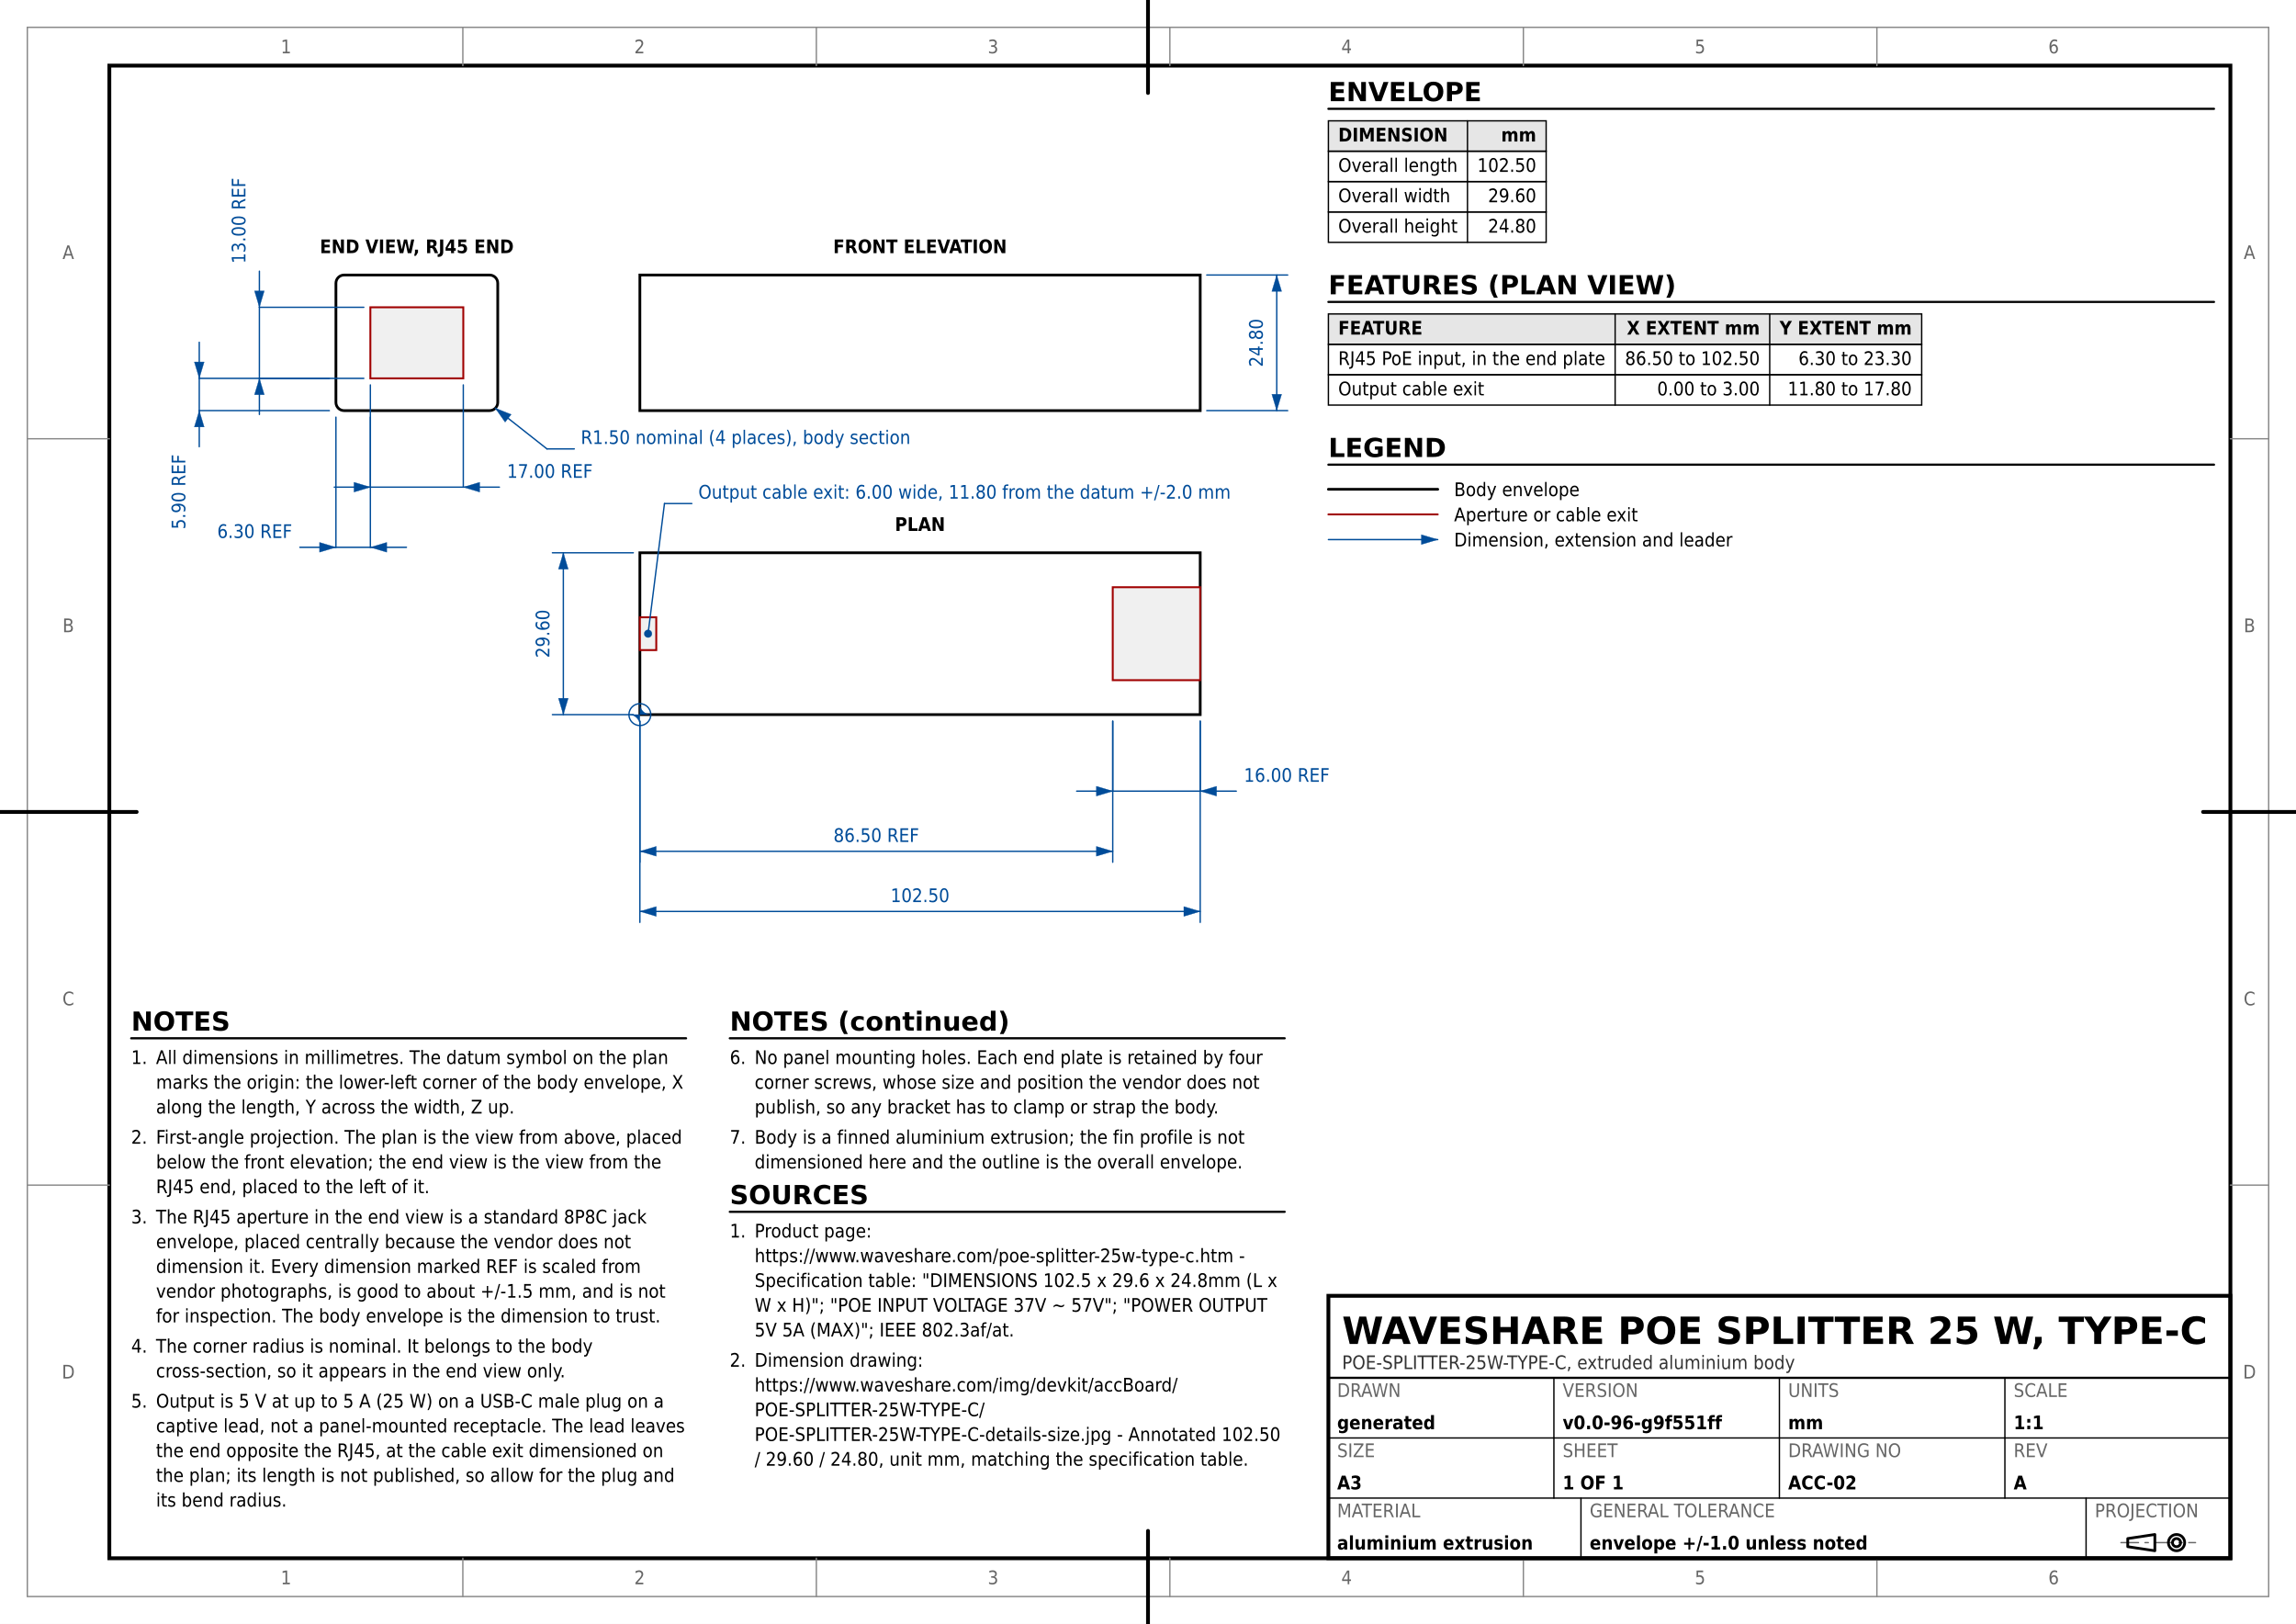
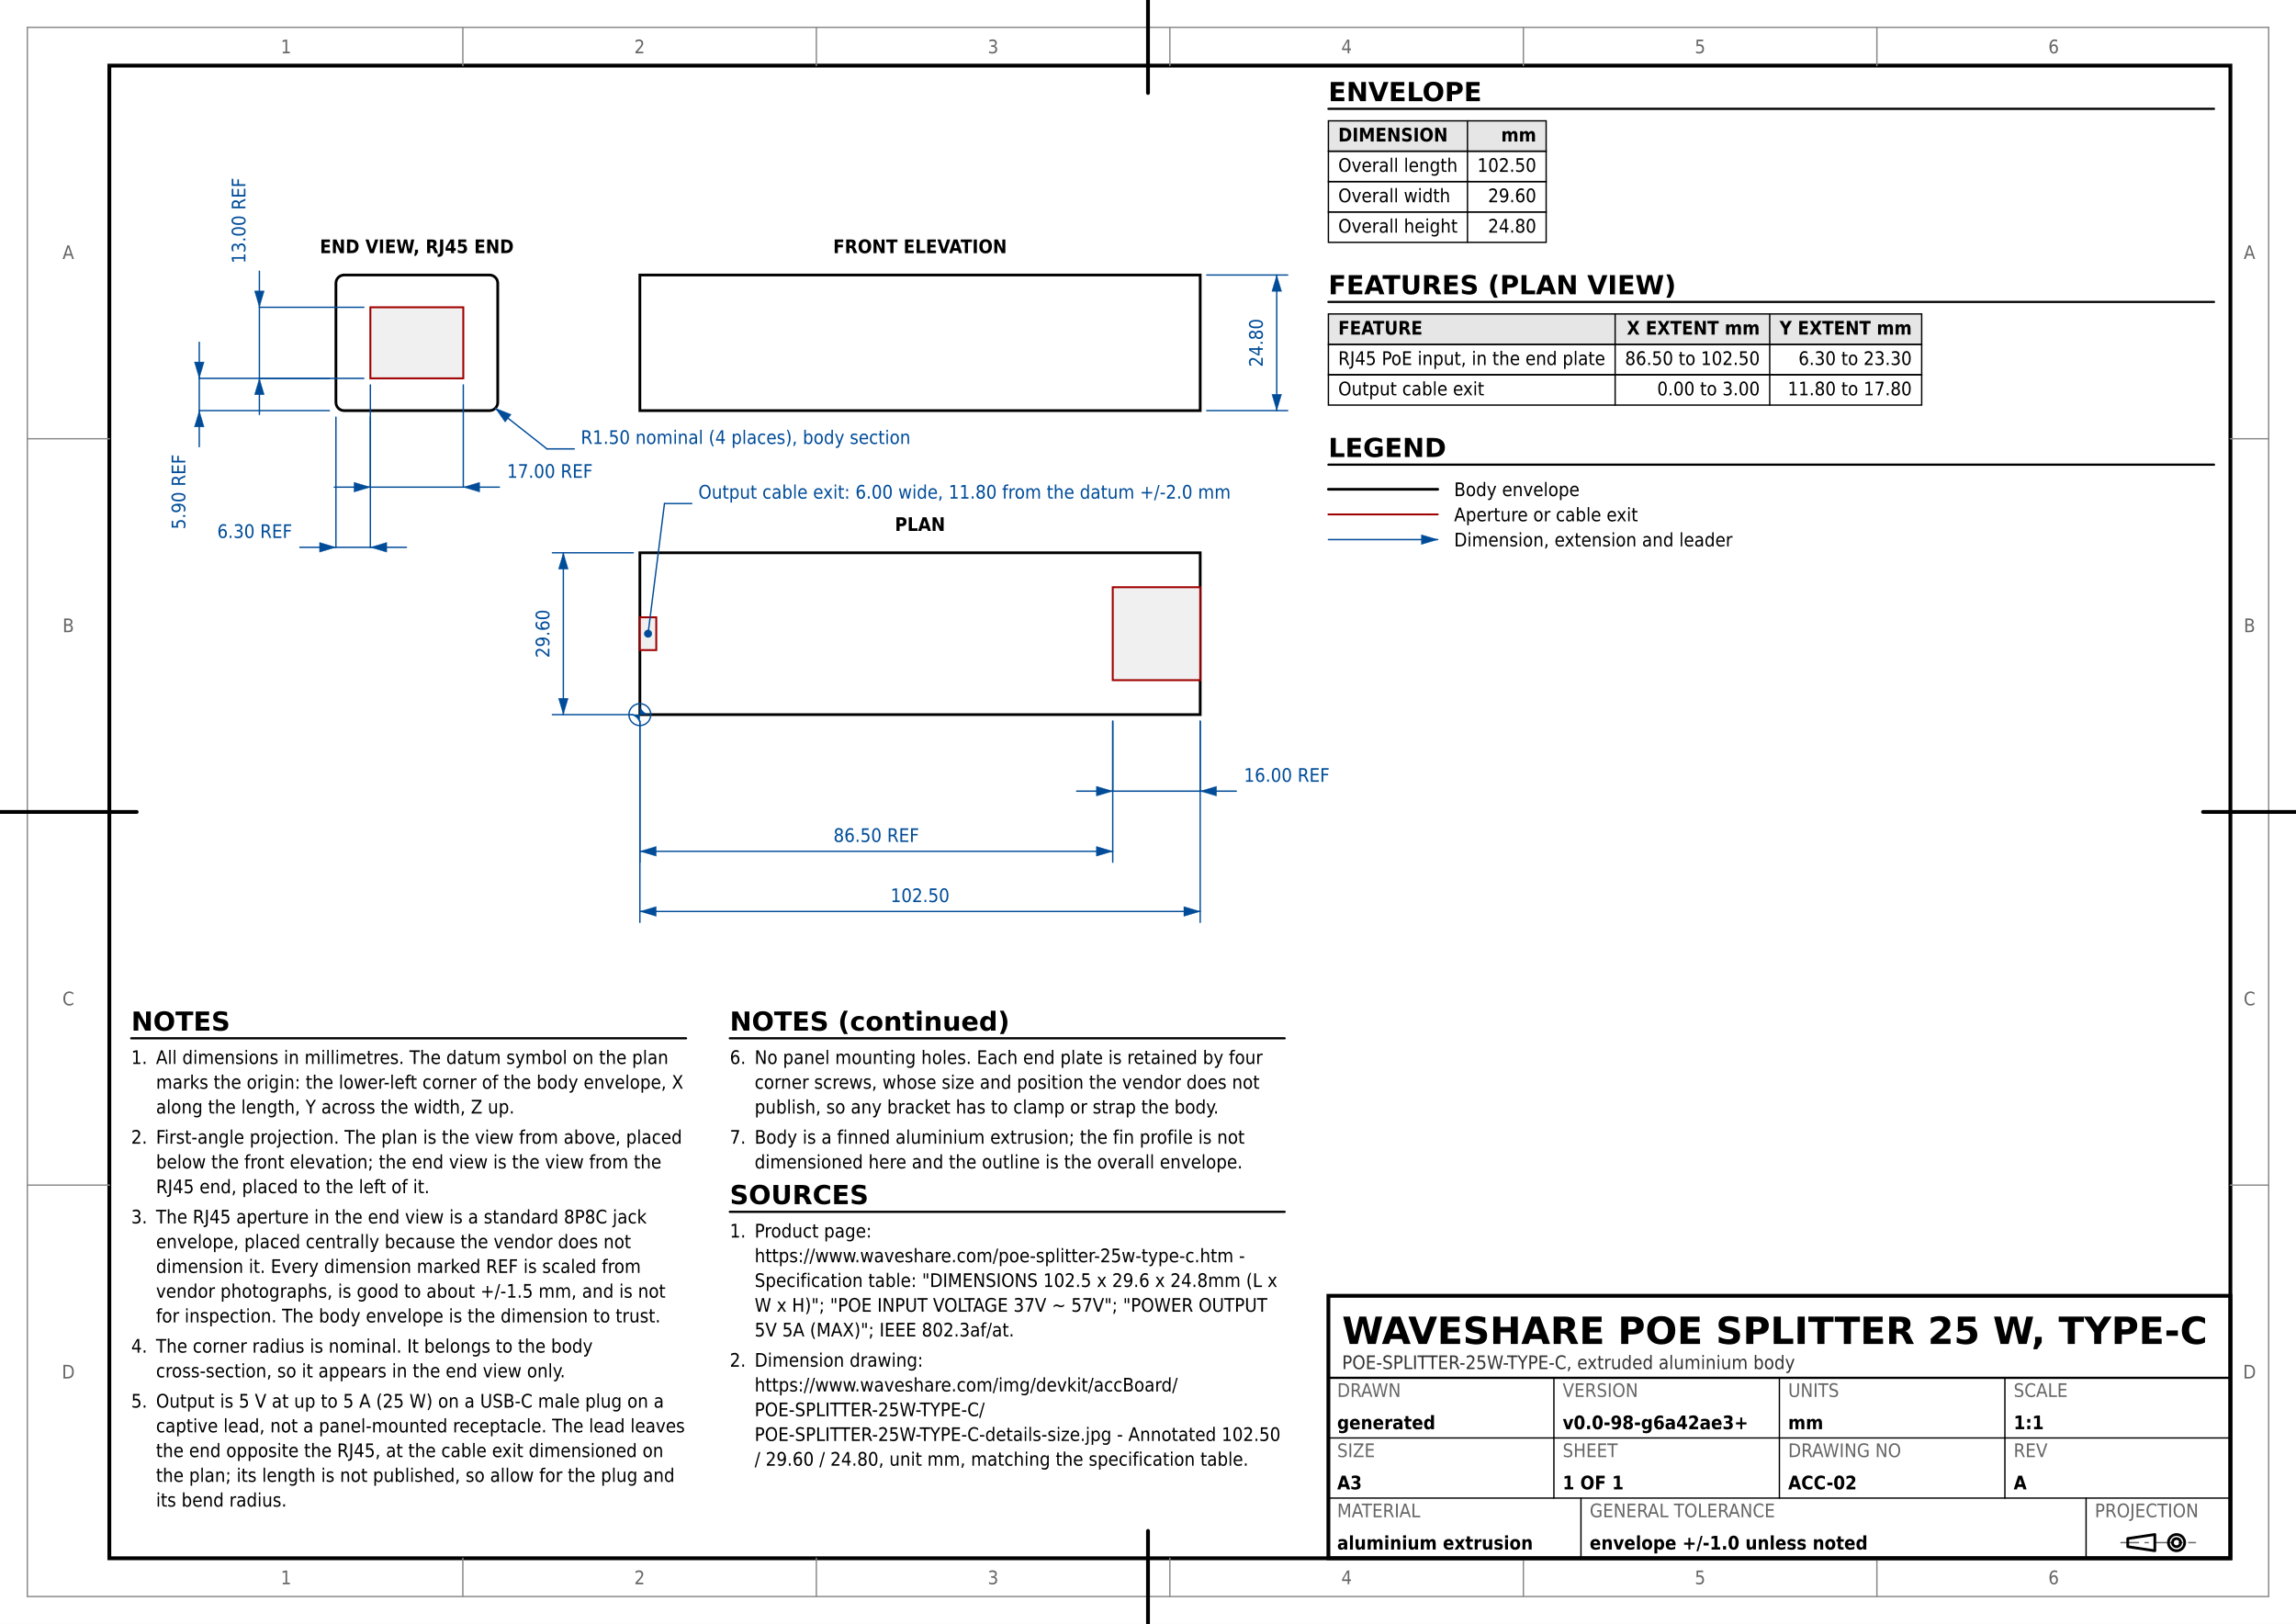
<svg xmlns="http://www.w3.org/2000/svg" version="1.1" width="420mm" height="297mm" viewBox="0 0 420 297">
  <rect width="100%" height="100%" fill="#ffffff" />
  <rect x="5" y="5" width="410" height="287" fill="none" stroke="#888888" stroke-width="0.25" />
  <rect x="20" y="12" width="388" height="273" fill="none" stroke="#000000" stroke-width="0.7" />
  <text x="52.333" y="289.75" font-family="DejaVu Sans Condensed, DejaVu Sans, Liberation Sans, sans-serif" font-size="3.429" fill="#666666" text-anchor="middle">1</text>
  <text x="52.333" y="9.75" font-family="DejaVu Sans Condensed, DejaVu Sans, Liberation Sans, sans-serif" font-size="3.429" fill="#666666" text-anchor="middle">1</text>
  <line x1="84.667" y1="292" x2="84.667" y2="285" stroke="#888888" stroke-width="0.25" stroke-linecap="round" />
  <line x1="84.667" y1="12" x2="84.667" y2="5" stroke="#888888" stroke-width="0.25" stroke-linecap="round" />
  <text x="117" y="289.75" font-family="DejaVu Sans Condensed, DejaVu Sans, Liberation Sans, sans-serif" font-size="3.429" fill="#666666" text-anchor="middle">2</text>
  <text x="117" y="9.75" font-family="DejaVu Sans Condensed, DejaVu Sans, Liberation Sans, sans-serif" font-size="3.429" fill="#666666" text-anchor="middle">2</text>
  <line x1="149.333" y1="292" x2="149.333" y2="285" stroke="#888888" stroke-width="0.25" stroke-linecap="round" />
  <line x1="149.333" y1="12" x2="149.333" y2="5" stroke="#888888" stroke-width="0.25" stroke-linecap="round" />
  <text x="181.667" y="289.75" font-family="DejaVu Sans Condensed, DejaVu Sans, Liberation Sans, sans-serif" font-size="3.429" fill="#666666" text-anchor="middle">3</text>
  <text x="181.667" y="9.75" font-family="DejaVu Sans Condensed, DejaVu Sans, Liberation Sans, sans-serif" font-size="3.429" fill="#666666" text-anchor="middle">3</text>
  <line x1="214" y1="292" x2="214" y2="285" stroke="#888888" stroke-width="0.25" stroke-linecap="round" />
  <line x1="214" y1="12" x2="214" y2="5" stroke="#888888" stroke-width="0.25" stroke-linecap="round" />
  <text x="246.333" y="289.75" font-family="DejaVu Sans Condensed, DejaVu Sans, Liberation Sans, sans-serif" font-size="3.429" fill="#666666" text-anchor="middle">4</text>
  <text x="246.333" y="9.75" font-family="DejaVu Sans Condensed, DejaVu Sans, Liberation Sans, sans-serif" font-size="3.429" fill="#666666" text-anchor="middle">4</text>
  <line x1="278.667" y1="292" x2="278.667" y2="285" stroke="#888888" stroke-width="0.25" stroke-linecap="round" />
  <line x1="278.667" y1="12" x2="278.667" y2="5" stroke="#888888" stroke-width="0.25" stroke-linecap="round" />
  <text x="311" y="289.75" font-family="DejaVu Sans Condensed, DejaVu Sans, Liberation Sans, sans-serif" font-size="3.429" fill="#666666" text-anchor="middle">5</text>
  <text x="311" y="9.75" font-family="DejaVu Sans Condensed, DejaVu Sans, Liberation Sans, sans-serif" font-size="3.429" fill="#666666" text-anchor="middle">5</text>
  <line x1="343.333" y1="292" x2="343.333" y2="285" stroke="#888888" stroke-width="0.25" stroke-linecap="round" />
  <line x1="343.333" y1="12" x2="343.333" y2="5" stroke="#888888" stroke-width="0.25" stroke-linecap="round" />
  <text x="375.667" y="289.75" font-family="DejaVu Sans Condensed, DejaVu Sans, Liberation Sans, sans-serif" font-size="3.429" fill="#666666" text-anchor="middle">6</text>
  <text x="375.667" y="9.75" font-family="DejaVu Sans Condensed, DejaVu Sans, Liberation Sans, sans-serif" font-size="3.429" fill="#666666" text-anchor="middle">6</text>
  <text x="12.5" y="252.125" font-family="DejaVu Sans Condensed, DejaVu Sans, Liberation Sans, sans-serif" font-size="3.429" fill="#666666" text-anchor="middle">D</text>
  <text x="411.5" y="252.125" font-family="DejaVu Sans Condensed, DejaVu Sans, Liberation Sans, sans-serif" font-size="3.429" fill="#666666" text-anchor="middle">D</text>
  <line x1="5" y1="216.75" x2="20" y2="216.75" stroke="#888888" stroke-width="0.25" stroke-linecap="round" />
  <line x1="408" y1="216.75" x2="415" y2="216.75" stroke="#888888" stroke-width="0.25" stroke-linecap="round" />
  <text x="12.5" y="183.875" font-family="DejaVu Sans Condensed, DejaVu Sans, Liberation Sans, sans-serif" font-size="3.429" fill="#666666" text-anchor="middle">C</text>
  <text x="411.5" y="183.875" font-family="DejaVu Sans Condensed, DejaVu Sans, Liberation Sans, sans-serif" font-size="3.429" fill="#666666" text-anchor="middle">C</text>
  <line x1="5" y1="148.5" x2="20" y2="148.5" stroke="#888888" stroke-width="0.25" stroke-linecap="round" />
  <line x1="408" y1="148.5" x2="415" y2="148.5" stroke="#888888" stroke-width="0.25" stroke-linecap="round" />
  <text x="12.5" y="115.625" font-family="DejaVu Sans Condensed, DejaVu Sans, Liberation Sans, sans-serif" font-size="3.429" fill="#666666" text-anchor="middle">B</text>
  <text x="411.5" y="115.625" font-family="DejaVu Sans Condensed, DejaVu Sans, Liberation Sans, sans-serif" font-size="3.429" fill="#666666" text-anchor="middle">B</text>
  <line x1="5" y1="80.25" x2="20" y2="80.25" stroke="#888888" stroke-width="0.25" stroke-linecap="round" />
  <line x1="408" y1="80.25" x2="415" y2="80.25" stroke="#888888" stroke-width="0.25" stroke-linecap="round" />
  <text x="12.5" y="47.375" font-family="DejaVu Sans Condensed, DejaVu Sans, Liberation Sans, sans-serif" font-size="3.429" fill="#666666" text-anchor="middle">A</text>
  <text x="411.5" y="47.375" font-family="DejaVu Sans Condensed, DejaVu Sans, Liberation Sans, sans-serif" font-size="3.429" fill="#666666" text-anchor="middle">A</text>
  <line x1="210" y1="297" x2="210" y2="280" stroke="#000000" stroke-width="0.7" stroke-linecap="round" />
  <line x1="210" y1="17" x2="210" y2="0" stroke="#000000" stroke-width="0.7" stroke-linecap="round" />
  <line x1="0" y1="148.5" x2="25" y2="148.5" stroke="#000000" stroke-width="0.7" stroke-linecap="round" />
  <line x1="403" y1="148.5" x2="420" y2="148.5" stroke="#000000" stroke-width="0.7" stroke-linecap="round" />
  <rect x="117.05" y="50.3" width="102.5" height="24.8" fill="none" stroke="#000000" stroke-width="0.5" />
  <rect x="117.05" y="101.1" width="102.5" height="29.6" fill="none" stroke="#000000" stroke-width="0.5" />
  <rect x="61.45" y="50.3" width="29.6" height="24.8" fill="none" stroke="#000000" stroke-width="0.5" rx="1.5" ry="1.5" />
  <text x="168.3" y="46.3" font-family="DejaVu Sans Condensed, DejaVu Sans, Liberation Sans, sans-serif" font-size="3.429" fill="#000000" text-anchor="middle" font-weight="bold">FRONT ELEVATION</text>
  <text x="168.3" y="97.1" font-family="DejaVu Sans Condensed, DejaVu Sans, Liberation Sans, sans-serif" font-size="3.429" fill="#000000" text-anchor="middle" font-weight="bold">PLAN</text>
  <text x="76.25" y="46.3" font-family="DejaVu Sans Condensed, DejaVu Sans, Liberation Sans, sans-serif" font-size="3.429" fill="#000000" text-anchor="middle" font-weight="bold">END VIEW, RJ45 END</text>
  <rect x="203.55" y="107.4" width="16" height="17" fill="#f0f0f0" stroke="#a00000" stroke-width="0.35" />
  <rect x="67.75" y="56.2" width="17" height="13" fill="#f0f0f0" stroke="#a00000" stroke-width="0.35" />
  <line x1="67.75" y1="70.4" x2="67.75" y2="89.1" stroke="#004c99" stroke-width="0.25" stroke-linecap="round" />
  <line x1="84.75" y1="70.4" x2="84.75" y2="89.1" stroke="#004c99" stroke-width="0.25" stroke-linecap="round" />
  <line x1="67.75" y1="89.1" x2="84.75" y2="89.1" stroke="#004c99" stroke-width="0.25" stroke-linecap="round" />
  <polygon points="67.75,89.1 64.75,88.2 64.75,90" fill="#004c99" stroke="#004c99" stroke-width="0.05" stroke-linejoin="round" />
  <polygon points="84.75,89.1 87.75,90 87.75,88.2" fill="#004c99" stroke="#004c99" stroke-width="0.05" stroke-linejoin="round" />
  <line x1="61.15" y1="89.1" x2="67.75" y2="89.1" stroke="#004c99" stroke-width="0.25" stroke-linecap="round" />
  <line x1="84.75" y1="89.1" x2="91.35" y2="89.1" stroke="#004c99" stroke-width="0.25" stroke-linecap="round" />
  <text x="92.75" y="87.391" font-family="DejaVu Sans Condensed, DejaVu Sans, Liberation Sans, sans-serif" font-size="3.429" fill="#004c99" text-anchor="start">17.00 REF</text>
  <line x1="61.45" y1="76.3" x2="61.45" y2="100.1" stroke="#004c99" stroke-width="0.25" stroke-linecap="round" />
  <line x1="67.75" y1="76.3" x2="67.75" y2="100.1" stroke="#004c99" stroke-width="0.25" stroke-linecap="round" />
  <line x1="61.45" y1="100.1" x2="67.75" y2="100.1" stroke="#004c99" stroke-width="0.25" stroke-linecap="round" />
  <polygon points="61.45,100.1 58.45,99.2 58.45,101" fill="#004c99" stroke="#004c99" stroke-width="0.05" stroke-linejoin="round" />
  <polygon points="67.75,100.1 70.75,101 70.75,99.2" fill="#004c99" stroke="#004c99" stroke-width="0.05" stroke-linejoin="round" />
  <line x1="54.85" y1="100.1" x2="61.45" y2="100.1" stroke="#004c99" stroke-width="0.25" stroke-linecap="round" />
  <line x1="67.75" y1="100.1" x2="74.35" y2="100.1" stroke="#004c99" stroke-width="0.25" stroke-linecap="round" />
  <text x="53.45" y="98.391" font-family="DejaVu Sans Condensed, DejaVu Sans, Liberation Sans, sans-serif" font-size="3.429" fill="#004c99" text-anchor="end">6.30 REF</text>
  <line x1="66.55" y1="69.2" x2="47.45" y2="69.2" stroke="#004c99" stroke-width="0.25" stroke-linecap="round" />
  <line x1="66.55" y1="56.2" x2="47.45" y2="56.2" stroke="#004c99" stroke-width="0.25" stroke-linecap="round" />
  <line x1="47.45" y1="69.2" x2="47.45" y2="56.2" stroke="#004c99" stroke-width="0.25" stroke-linecap="round" />
  <polygon points="47.45,69.2 46.55,72.2 48.35,72.2" fill="#004c99" stroke="#004c99" stroke-width="0.05" stroke-linejoin="round" />
  <polygon points="47.45,56.2 48.35,53.2 46.55,53.2" fill="#004c99" stroke="#004c99" stroke-width="0.05" stroke-linejoin="round" />
  <line x1="47.45" y1="75.8" x2="47.45" y2="69.2" stroke="#004c99" stroke-width="0.25" stroke-linecap="round" />
  <line x1="47.45" y1="56.2" x2="47.45" y2="49.6" stroke="#004c99" stroke-width="0.25" stroke-linecap="round" />
  <text x="44.895" y="48.2" font-family="DejaVu Sans Condensed, DejaVu Sans, Liberation Sans, sans-serif" font-size="3.429" fill="#004c99" text-anchor="start" transform="rotate(-90 44.8953 48.2)">13.00 REF</text>
  <line x1="60.25" y1="75.1" x2="36.45" y2="75.1" stroke="#004c99" stroke-width="0.25" stroke-linecap="round" />
  <line x1="60.25" y1="69.2" x2="36.45" y2="69.2" stroke="#004c99" stroke-width="0.25" stroke-linecap="round" />
  <line x1="36.45" y1="75.1" x2="36.45" y2="69.2" stroke="#004c99" stroke-width="0.25" stroke-linecap="round" />
  <polygon points="36.45,75.1 35.55,78.1 37.35,78.1" fill="#004c99" stroke="#004c99" stroke-width="0.05" stroke-linejoin="round" />
  <polygon points="36.45,69.2 37.35,66.2 35.55,66.2" fill="#004c99" stroke="#004c99" stroke-width="0.05" stroke-linejoin="round" />
  <line x1="36.45" y1="81.7" x2="36.45" y2="75.1" stroke="#004c99" stroke-width="0.25" stroke-linecap="round" />
  <line x1="36.45" y1="69.2" x2="36.45" y2="62.6" stroke="#004c99" stroke-width="0.25" stroke-linecap="round" />
  <text x="33.895" y="83.1" font-family="DejaVu Sans Condensed, DejaVu Sans, Liberation Sans, sans-serif" font-size="3.429" fill="#004c99" text-anchor="end" transform="rotate(-90 33.8953 83.1)">5.90 REF</text>
  <line x1="203.55" y1="131.9" x2="203.55" y2="144.7" stroke="#004c99" stroke-width="0.25" stroke-linecap="round" />
  <line x1="219.55" y1="131.9" x2="219.55" y2="144.7" stroke="#004c99" stroke-width="0.25" stroke-linecap="round" />
  <line x1="203.55" y1="144.7" x2="219.55" y2="144.7" stroke="#004c99" stroke-width="0.25" stroke-linecap="round" />
  <polygon points="203.55,144.7 200.55,143.8 200.55,145.6" fill="#004c99" stroke="#004c99" stroke-width="0.05" stroke-linejoin="round" />
  <polygon points="219.55,144.7 222.55,145.6 222.55,143.8" fill="#004c99" stroke="#004c99" stroke-width="0.05" stroke-linejoin="round" />
  <line x1="196.95" y1="144.7" x2="203.55" y2="144.7" stroke="#004c99" stroke-width="0.25" stroke-linecap="round" />
  <line x1="219.55" y1="144.7" x2="226.15" y2="144.7" stroke="#004c99" stroke-width="0.25" stroke-linecap="round" />
  <text x="227.55" y="142.991" font-family="DejaVu Sans Condensed, DejaVu Sans, Liberation Sans, sans-serif" font-size="3.429" fill="#004c99" text-anchor="start">16.00 REF</text>
  <line x1="117.05" y1="131.9" x2="117.05" y2="157.7" stroke="#004c99" stroke-width="0.25" stroke-linecap="round" />
  <line x1="203.55" y1="131.9" x2="203.55" y2="157.7" stroke="#004c99" stroke-width="0.25" stroke-linecap="round" />
  <line x1="117.05" y1="155.7" x2="203.55" y2="155.7" stroke="#004c99" stroke-width="0.25" stroke-linecap="round" />
  <polygon points="117.05,155.7 120.05,156.6 120.05,154.8" fill="#004c99" stroke="#004c99" stroke-width="0.05" stroke-linejoin="round" />
  <polygon points="203.55,155.7 200.55,154.8 200.55,156.6" fill="#004c99" stroke="#004c99" stroke-width="0.05" stroke-linejoin="round" />
  <text x="160.3" y="153.991" font-family="DejaVu Sans Condensed, DejaVu Sans, Liberation Sans, sans-serif" font-size="3.429" fill="#004c99" text-anchor="middle">86.50 REF</text>
  <rect x="117.05" y="112.9" width="3" height="6" fill="#f0f0f0" stroke="#a00000" stroke-width="0.35" />
  <circle cx="118.55" cy="115.9" r="0.7" fill="#004c99" stroke="#004c99" stroke-width="0.05" />
  <line x1="118.55" y1="115.9" x2="121.55" y2="92.1" stroke="#004c99" stroke-width="0.25" stroke-linecap="round" />
  <line x1="121.55" y1="92.1" x2="126.55" y2="92.1" stroke="#004c99" stroke-width="0.25" stroke-linecap="round" />
  <text x="127.75" y="91.2" font-family="DejaVu Sans Condensed, DejaVu Sans, Liberation Sans, sans-serif" font-size="3.429" fill="#004c99" text-anchor="start">Output cable exit: 6.00 wide, 11.80 from the datum +/-2.0 mm</text>
  <line x1="117.05" y1="131.9" x2="117.05" y2="168.7" stroke="#004c99" stroke-width="0.25" stroke-linecap="round" />
  <line x1="219.55" y1="131.9" x2="219.55" y2="168.7" stroke="#004c99" stroke-width="0.25" stroke-linecap="round" />
  <line x1="117.05" y1="166.7" x2="219.55" y2="166.7" stroke="#004c99" stroke-width="0.25" stroke-linecap="round" />
  <polygon points="117.05,166.7 120.05,167.6 120.05,165.8" fill="#004c99" stroke="#004c99" stroke-width="0.05" stroke-linejoin="round" />
  <polygon points="219.55,166.7 216.55,165.8 216.55,167.6" fill="#004c99" stroke="#004c99" stroke-width="0.05" stroke-linejoin="round" />
  <text x="168.3" y="164.991" font-family="DejaVu Sans Condensed, DejaVu Sans, Liberation Sans, sans-serif" font-size="3.429" fill="#004c99" text-anchor="middle">102.50</text>
  <line x1="115.85" y1="130.7" x2="101.05" y2="130.7" stroke="#004c99" stroke-width="0.25" stroke-linecap="round" />
  <line x1="115.85" y1="101.1" x2="101.05" y2="101.1" stroke="#004c99" stroke-width="0.25" stroke-linecap="round" />
  <line x1="103.05" y1="130.7" x2="103.05" y2="101.1" stroke="#004c99" stroke-width="0.25" stroke-linecap="round" />
  <polygon points="103.05,130.7 103.95,127.7 102.15,127.7" fill="#004c99" stroke="#004c99" stroke-width="0.05" stroke-linejoin="round" />
  <polygon points="103.05,101.1 102.15,104.1 103.95,104.1" fill="#004c99" stroke="#004c99" stroke-width="0.05" stroke-linejoin="round" />
  <text x="100.495" y="115.9" font-family="DejaVu Sans Condensed, DejaVu Sans, Liberation Sans, sans-serif" font-size="3.429" fill="#004c99" text-anchor="middle" transform="rotate(-90 100.4953 115.9)">29.60</text>
  <line x1="220.75" y1="75.1" x2="235.55" y2="75.1" stroke="#004c99" stroke-width="0.25" stroke-linecap="round" />
  <line x1="220.75" y1="50.3" x2="235.55" y2="50.3" stroke="#004c99" stroke-width="0.25" stroke-linecap="round" />
  <line x1="233.55" y1="75.1" x2="233.55" y2="50.3" stroke="#004c99" stroke-width="0.25" stroke-linecap="round" />
  <polygon points="233.55,75.1 234.45,72.1 232.65,72.1" fill="#004c99" stroke="#004c99" stroke-width="0.05" stroke-linejoin="round" />
  <polygon points="233.55,50.3 232.65,53.3 234.45,53.3" fill="#004c99" stroke="#004c99" stroke-width="0.05" stroke-linejoin="round" />
  <text x="230.995" y="62.7" font-family="DejaVu Sans Condensed, DejaVu Sans, Liberation Sans, sans-serif" font-size="3.429" fill="#004c99" text-anchor="middle" transform="rotate(-90 230.9953 62.7)">24.80</text>
  <polygon points="90.6,74.65 92.399,77.214 93.513,75.8" fill="#004c99" stroke="#004c99" stroke-width="0.05" stroke-linejoin="round" />
  <line x1="90.6" y1="74.65" x2="100.05" y2="82.1" stroke="#004c99" stroke-width="0.25" stroke-linecap="round" />
  <line x1="100.05" y1="82.1" x2="105.05" y2="82.1" stroke="#004c99" stroke-width="0.25" stroke-linecap="round" />
  <text x="106.25" y="81.2" font-family="DejaVu Sans Condensed, DejaVu Sans, Liberation Sans, sans-serif" font-size="3.429" fill="#004c99" text-anchor="start">R1.50 nominal (4 places), body section</text>
  <circle cx="117.05" cy="130.7" r="2" fill="none" stroke="#004c99" stroke-width="0.25" />
  <path d="M 117.05 130.7 L 119.05 130.7 A 2.0 2.0 0 0 1 117.05 128.7 Z" fill="#004c99" stroke="#004c99" stroke-width="0.05" stroke-linejoin="round" stroke-linecap="round" />
  <path d="M 117.05 130.7 L 115.05 130.7 A 2.0 2.0 0 0 1 117.05 132.7 Z" fill="#004c99" stroke="#004c99" stroke-width="0.05" stroke-linejoin="round" stroke-linecap="round" />
  <text x="243" y="18.5" font-family="DejaVu Sans, Liberation Sans, sans-serif" font-size="4.801" fill="#000000" text-anchor="start" font-weight="bold">ENVELOPE</text>
  <line x1="243" y1="19.9" x2="405" y2="19.9" stroke="#000000" stroke-width="0.4" stroke-linecap="round" />
  <rect x="243" y="22.1" width="39.833" height="5.556" fill="#e6e6e6" stroke="#000000" stroke-width="0.25" />
  <text x="244.8" y="25.878" font-family="DejaVu Sans Condensed, DejaVu Sans, Liberation Sans, sans-serif" font-size="3.429" fill="#000000" text-anchor="start" font-weight="bold">DIMENSION</text>
  <text x="281.033" y="25.878" font-family="DejaVu Sans Condensed, DejaVu Sans, Liberation Sans, sans-serif" font-size="3.429" fill="#000000" text-anchor="end" font-weight="bold">mm</text>
  <rect x="243" y="27.656" width="39.833" height="5.556" fill="none" stroke="#000000" stroke-width="0.25" />
  <text x="244.8" y="31.433" font-family="DejaVu Sans Condensed, DejaVu Sans, Liberation Sans, sans-serif" font-size="3.429" fill="#000000" text-anchor="start">Overall length</text>
  <text x="281.033" y="31.433" font-family="DejaVu Sans Condensed, DejaVu Sans, Liberation Sans, sans-serif" font-size="3.429" fill="#000000" text-anchor="end">102.50</text>
  <rect x="243" y="33.211" width="39.833" height="5.556" fill="none" stroke="#000000" stroke-width="0.25" />
  <text x="244.8" y="36.989" font-family="DejaVu Sans Condensed, DejaVu Sans, Liberation Sans, sans-serif" font-size="3.429" fill="#000000" text-anchor="start">Overall width</text>
  <text x="281.033" y="36.989" font-family="DejaVu Sans Condensed, DejaVu Sans, Liberation Sans, sans-serif" font-size="3.429" fill="#000000" text-anchor="end">29.60</text>
  <rect x="243" y="38.767" width="39.833" height="5.556" fill="none" stroke="#000000" stroke-width="0.25" />
  <text x="244.8" y="42.544" font-family="DejaVu Sans Condensed, DejaVu Sans, Liberation Sans, sans-serif" font-size="3.429" fill="#000000" text-anchor="start">Overall height</text>
  <text x="281.033" y="42.544" font-family="DejaVu Sans Condensed, DejaVu Sans, Liberation Sans, sans-serif" font-size="3.429" fill="#000000" text-anchor="end">24.80</text>
  <line x1="268.441" y1="22.1" x2="268.441" y2="44.322" stroke="#000000" stroke-width="0.25" stroke-linecap="round" />
  <text x="243" y="53.822" font-family="DejaVu Sans, Liberation Sans, sans-serif" font-size="4.801" fill="#000000" text-anchor="start" font-weight="bold">FEATURES (PLAN VIEW)</text>
  <line x1="243" y1="55.222" x2="405" y2="55.222" stroke="#000000" stroke-width="0.4" stroke-linecap="round" />
  <rect x="243" y="57.422" width="108.528" height="5.556" fill="#e6e6e6" stroke="#000000" stroke-width="0.25" />
  <text x="244.8" y="61.2" font-family="DejaVu Sans Condensed, DejaVu Sans, Liberation Sans, sans-serif" font-size="3.429" fill="#000000" text-anchor="start" font-weight="bold">FEATURE</text>
  <text x="321.929" y="61.2" font-family="DejaVu Sans Condensed, DejaVu Sans, Liberation Sans, sans-serif" font-size="3.429" fill="#000000" text-anchor="end" font-weight="bold">X EXTENT mm</text>
  <text x="349.728" y="61.2" font-family="DejaVu Sans Condensed, DejaVu Sans, Liberation Sans, sans-serif" font-size="3.429" fill="#000000" text-anchor="end" font-weight="bold">Y EXTENT mm</text>
  <rect x="243" y="62.978" width="108.528" height="5.556" fill="none" stroke="#000000" stroke-width="0.25" />
  <text x="244.8" y="66.756" font-family="DejaVu Sans Condensed, DejaVu Sans, Liberation Sans, sans-serif" font-size="3.429" fill="#000000" text-anchor="start">RJ45 PoE input, in the end plate</text>
  <text x="321.929" y="66.756" font-family="DejaVu Sans Condensed, DejaVu Sans, Liberation Sans, sans-serif" font-size="3.429" fill="#000000" text-anchor="end">86.50 to 102.50</text>
  <text x="349.728" y="66.756" font-family="DejaVu Sans Condensed, DejaVu Sans, Liberation Sans, sans-serif" font-size="3.429" fill="#000000" text-anchor="end">6.30 to 23.30</text>
  <rect x="243" y="68.533" width="108.528" height="5.556" fill="none" stroke="#000000" stroke-width="0.25" />
  <text x="244.8" y="72.311" font-family="DejaVu Sans Condensed, DejaVu Sans, Liberation Sans, sans-serif" font-size="3.429" fill="#000000" text-anchor="start">Output cable exit</text>
  <text x="321.929" y="72.311" font-family="DejaVu Sans Condensed, DejaVu Sans, Liberation Sans, sans-serif" font-size="3.429" fill="#000000" text-anchor="end">0.00 to 3.00</text>
  <text x="349.728" y="72.311" font-family="DejaVu Sans Condensed, DejaVu Sans, Liberation Sans, sans-serif" font-size="3.429" fill="#000000" text-anchor="end">11.80 to 17.80</text>
  <line x1="295.452" y1="57.422" x2="295.452" y2="74.089" stroke="#000000" stroke-width="0.25" stroke-linecap="round" />
  <line x1="323.729" y1="57.422" x2="323.729" y2="74.089" stroke="#000000" stroke-width="0.25" stroke-linecap="round" />
  <text x="243" y="83.589" font-family="DejaVu Sans, Liberation Sans, sans-serif" font-size="4.801" fill="#000000" text-anchor="start" font-weight="bold">LEGEND</text>
  <line x1="243" y1="84.989" x2="405" y2="84.989" stroke="#000000" stroke-width="0.4" stroke-linecap="round" />
  <line x1="243" y1="89.489" x2="263" y2="89.489" stroke="#000000" stroke-width="0.5" stroke-linecap="round" />
  <text x="266" y="90.739" font-family="DejaVu Sans Condensed, DejaVu Sans, Liberation Sans, sans-serif" font-size="3.429" fill="#000000" text-anchor="start">Body envelope</text>
  <line x1="243" y1="94.089" x2="263" y2="94.089" stroke="#a00000" stroke-width="0.35" stroke-linecap="round" />
  <text x="266" y="95.339" font-family="DejaVu Sans Condensed, DejaVu Sans, Liberation Sans, sans-serif" font-size="3.429" fill="#000000" text-anchor="start">Aperture or cable exit</text>
  <line x1="243" y1="98.689" x2="263" y2="98.689" stroke="#004c99" stroke-width="0.25" stroke-linecap="round" />
  <polygon points="263,98.689 260,97.789 260,99.589" fill="#004c99" stroke="#004c99" stroke-width="0.05" stroke-linejoin="round" />
  <text x="266" y="99.939" font-family="DejaVu Sans Condensed, DejaVu Sans, Liberation Sans, sans-serif" font-size="3.429" fill="#000000" text-anchor="start">Dimension, extension and leader</text>
  <text x="24" y="188.5" font-family="DejaVu Sans, Liberation Sans, sans-serif" font-size="4.801" fill="#000000" text-anchor="start" font-weight="bold">NOTES</text>
  <line x1="24" y1="189.9" x2="125.5" y2="189.9" stroke="#000000" stroke-width="0.4" stroke-linecap="round" />
  <text x="24" y="194.6" font-family="DejaVu Sans Condensed, DejaVu Sans, Liberation Sans, sans-serif" font-size="3.429" fill="#000000" text-anchor="start">1.</text>
  <text x="28.542" y="194.6" font-family="DejaVu Sans Condensed, DejaVu Sans, Liberation Sans, sans-serif" font-size="3.429" fill="#000000" text-anchor="start">All dimensions in millimetres. The datum symbol on the plan</text>
  <text x="28.542" y="199.127" font-family="DejaVu Sans Condensed, DejaVu Sans, Liberation Sans, sans-serif" font-size="3.429" fill="#000000" text-anchor="start">marks the origin: the lower-left corner of the body envelope, X</text>
  <text x="28.542" y="203.654" font-family="DejaVu Sans Condensed, DejaVu Sans, Liberation Sans, sans-serif" font-size="3.429" fill="#000000" text-anchor="start">along the length, Y across the width, Z up.</text>
  <text x="24" y="209.18" font-family="DejaVu Sans Condensed, DejaVu Sans, Liberation Sans, sans-serif" font-size="3.429" fill="#000000" text-anchor="start">2.</text>
  <text x="28.542" y="209.18" font-family="DejaVu Sans Condensed, DejaVu Sans, Liberation Sans, sans-serif" font-size="3.429" fill="#000000" text-anchor="start">First-angle projection. The plan is the view from above, placed</text>
  <text x="28.542" y="213.707" font-family="DejaVu Sans Condensed, DejaVu Sans, Liberation Sans, sans-serif" font-size="3.429" fill="#000000" text-anchor="start">below the front elevation; the end view is the view from the</text>
  <text x="28.542" y="218.234" font-family="DejaVu Sans Condensed, DejaVu Sans, Liberation Sans, sans-serif" font-size="3.429" fill="#000000" text-anchor="start">RJ45 end, placed to the left of it.</text>
  <text x="24" y="223.761" font-family="DejaVu Sans Condensed, DejaVu Sans, Liberation Sans, sans-serif" font-size="3.429" fill="#000000" text-anchor="start">3.</text>
  <text x="28.542" y="223.761" font-family="DejaVu Sans Condensed, DejaVu Sans, Liberation Sans, sans-serif" font-size="3.429" fill="#000000" text-anchor="start">The RJ45 aperture in the end view is a standard 8P8C jack</text>
  <text x="28.542" y="228.287" font-family="DejaVu Sans Condensed, DejaVu Sans, Liberation Sans, sans-serif" font-size="3.429" fill="#000000" text-anchor="start">envelope, placed centrally because the vendor does not</text>
  <text x="28.542" y="232.814" font-family="DejaVu Sans Condensed, DejaVu Sans, Liberation Sans, sans-serif" font-size="3.429" fill="#000000" text-anchor="start">dimension it. Every dimension marked REF is scaled from</text>
  <text x="28.542" y="237.341" font-family="DejaVu Sans Condensed, DejaVu Sans, Liberation Sans, sans-serif" font-size="3.429" fill="#000000" text-anchor="start">vendor photographs, is good to about +/-1.5 mm, and is not</text>
  <text x="28.542" y="241.868" font-family="DejaVu Sans Condensed, DejaVu Sans, Liberation Sans, sans-serif" font-size="3.429" fill="#000000" text-anchor="start">for inspection. The body envelope is the dimension to trust.</text>
  <text x="24" y="247.394" font-family="DejaVu Sans Condensed, DejaVu Sans, Liberation Sans, sans-serif" font-size="3.429" fill="#000000" text-anchor="start">4.</text>
  <text x="28.542" y="247.394" font-family="DejaVu Sans Condensed, DejaVu Sans, Liberation Sans, sans-serif" font-size="3.429" fill="#000000" text-anchor="start">The corner radius is nominal. It belongs to the body</text>
  <text x="28.542" y="251.921" font-family="DejaVu Sans Condensed, DejaVu Sans, Liberation Sans, sans-serif" font-size="3.429" fill="#000000" text-anchor="start">cross-section, so it appears in the end view only.</text>
  <text x="24" y="257.448" font-family="DejaVu Sans Condensed, DejaVu Sans, Liberation Sans, sans-serif" font-size="3.429" fill="#000000" text-anchor="start">5.</text>
  <text x="28.542" y="257.448" font-family="DejaVu Sans Condensed, DejaVu Sans, Liberation Sans, sans-serif" font-size="3.429" fill="#000000" text-anchor="start">Output is 5 V at up to 5 A (25 W) on a USB-C male plug on a</text>
  <text x="28.542" y="261.974" font-family="DejaVu Sans Condensed, DejaVu Sans, Liberation Sans, sans-serif" font-size="3.429" fill="#000000" text-anchor="start">captive lead, not a panel-mounted receptacle. The lead leaves</text>
  <text x="28.542" y="266.501" font-family="DejaVu Sans Condensed, DejaVu Sans, Liberation Sans, sans-serif" font-size="3.429" fill="#000000" text-anchor="start">the end opposite the RJ45, at the cable exit dimensioned on</text>
  <text x="28.542" y="271.028" font-family="DejaVu Sans Condensed, DejaVu Sans, Liberation Sans, sans-serif" font-size="3.429" fill="#000000" text-anchor="start">the plan; its length is not published, so allow for the plug and</text>
  <text x="28.542" y="275.555" font-family="DejaVu Sans Condensed, DejaVu Sans, Liberation Sans, sans-serif" font-size="3.429" fill="#000000" text-anchor="start">its bend radius.</text>
  <text x="133.5" y="188.5" font-family="DejaVu Sans, Liberation Sans, sans-serif" font-size="4.801" fill="#000000" text-anchor="start" font-weight="bold">NOTES (continued)</text>
  <line x1="133.5" y1="189.9" x2="235" y2="189.9" stroke="#000000" stroke-width="0.4" stroke-linecap="round" />
  <text x="133.5" y="194.6" font-family="DejaVu Sans Condensed, DejaVu Sans, Liberation Sans, sans-serif" font-size="3.429" fill="#000000" text-anchor="start">6.</text>
  <text x="138.042" y="194.6" font-family="DejaVu Sans Condensed, DejaVu Sans, Liberation Sans, sans-serif" font-size="3.429" fill="#000000" text-anchor="start">No panel mounting holes. Each end plate is retained by four</text>
  <text x="138.042" y="199.127" font-family="DejaVu Sans Condensed, DejaVu Sans, Liberation Sans, sans-serif" font-size="3.429" fill="#000000" text-anchor="start">corner screws, whose size and position the vendor does not</text>
  <text x="138.042" y="203.654" font-family="DejaVu Sans Condensed, DejaVu Sans, Liberation Sans, sans-serif" font-size="3.429" fill="#000000" text-anchor="start">publish, so any bracket has to clamp or strap the body.</text>
  <text x="133.5" y="209.18" font-family="DejaVu Sans Condensed, DejaVu Sans, Liberation Sans, sans-serif" font-size="3.429" fill="#000000" text-anchor="start">7.</text>
  <text x="138.042" y="209.18" font-family="DejaVu Sans Condensed, DejaVu Sans, Liberation Sans, sans-serif" font-size="3.429" fill="#000000" text-anchor="start">Body is a finned aluminium extrusion; the fin profile is not</text>
  <text x="138.042" y="213.707" font-family="DejaVu Sans Condensed, DejaVu Sans, Liberation Sans, sans-serif" font-size="3.429" fill="#000000" text-anchor="start">dimensioned here and the outline is the overall envelope.</text>
  <text x="133.5" y="220.234" font-family="DejaVu Sans, Liberation Sans, sans-serif" font-size="4.801" fill="#000000" text-anchor="start" font-weight="bold">SOURCES</text>
  <line x1="133.5" y1="221.634" x2="235" y2="221.634" stroke="#000000" stroke-width="0.4" stroke-linecap="round" />
  <text x="133.5" y="226.334" font-family="DejaVu Sans Condensed, DejaVu Sans, Liberation Sans, sans-serif" font-size="3.429" fill="#000000" text-anchor="start">1.</text>
  <text x="138.042" y="226.334" font-family="DejaVu Sans Condensed, DejaVu Sans, Liberation Sans, sans-serif" font-size="3.429" fill="#000000" text-anchor="start">Product page:</text>
  <text x="138.042" y="230.861" font-family="DejaVu Sans Condensed, DejaVu Sans, Liberation Sans, sans-serif" font-size="3.429" fill="#000000" text-anchor="start">https://www.waveshare.com/poe-splitter-25w-type-c.htm -</text>
  <text x="138.042" y="235.387" font-family="DejaVu Sans Condensed, DejaVu Sans, Liberation Sans, sans-serif" font-size="3.429" fill="#000000" text-anchor="start">Specification table: "DIMENSIONS 102.5 x 29.6 x 24.8mm (L x</text>
  <text x="138.042" y="239.914" font-family="DejaVu Sans Condensed, DejaVu Sans, Liberation Sans, sans-serif" font-size="3.429" fill="#000000" text-anchor="start">W x H)"; "POE INPUT VOLTAGE 37V ~ 57V"; "POWER OUTPUT</text>
  <text x="138.042" y="244.441" font-family="DejaVu Sans Condensed, DejaVu Sans, Liberation Sans, sans-serif" font-size="3.429" fill="#000000" text-anchor="start">5V 5A (MAX)"; IEEE 802.3af/at.</text>
  <text x="133.5" y="249.968" font-family="DejaVu Sans Condensed, DejaVu Sans, Liberation Sans, sans-serif" font-size="3.429" fill="#000000" text-anchor="start">2.</text>
  <text x="138.042" y="249.968" font-family="DejaVu Sans Condensed, DejaVu Sans, Liberation Sans, sans-serif" font-size="3.429" fill="#000000" text-anchor="start">Dimension drawing:</text>
  <text x="138.042" y="254.494" font-family="DejaVu Sans Condensed, DejaVu Sans, Liberation Sans, sans-serif" font-size="3.429" fill="#000000" text-anchor="start">https://www.waveshare.com/img/devkit/accBoard/</text>
  <text x="138.042" y="259.021" font-family="DejaVu Sans Condensed, DejaVu Sans, Liberation Sans, sans-serif" font-size="3.429" fill="#000000" text-anchor="start">POE-SPLITTER-25W-TYPE-C/</text>
  <text x="138.042" y="263.548" font-family="DejaVu Sans Condensed, DejaVu Sans, Liberation Sans, sans-serif" font-size="3.429" fill="#000000" text-anchor="start">POE-SPLITTER-25W-TYPE-C-details-size.jpg - Annotated 102.50</text>
  <text x="138.042" y="268.075" font-family="DejaVu Sans Condensed, DejaVu Sans, Liberation Sans, sans-serif" font-size="3.429" fill="#000000" text-anchor="start">/ 29.60 / 24.80, unit mm, matching the specification table.</text>
  <rect x="243" y="237" width="165" height="48" fill="none" stroke="#000000" stroke-width="0.7" />
  <line x1="243" y1="252" x2="408" y2="252" stroke="#000000" stroke-width="0.4" stroke-linecap="round" />
  <text x="245.5" y="245.8" font-family="DejaVu Sans, Liberation Sans, sans-serif" font-size="6.859" fill="#000000" text-anchor="start" font-weight="bold">WAVESHARE POE SPLITTER 25 W, TYPE-C</text>
  <text x="245.5" y="250.4" font-family="DejaVu Sans Condensed, DejaVu Sans, Liberation Sans, sans-serif" font-size="3.429" fill="#333333" text-anchor="start">POE-SPLITTER-25W-TYPE-C, extruded aluminium body</text>
  <text x="244.6" y="255.5" font-family="DejaVu Sans Condensed, DejaVu Sans, Liberation Sans, sans-serif" font-size="3.429" fill="#666666" text-anchor="start">DRAWN</text>
  <text x="244.6" y="261.4" font-family="DejaVu Sans Condensed, DejaVu Sans, Liberation Sans, sans-serif" font-size="3.429" fill="#000000" text-anchor="start" font-weight="bold">generated</text>
  <line x1="284.25" y1="263" x2="284.25" y2="252" stroke="#000000" stroke-width="0.25" stroke-linecap="round" />
  <text x="285.85" y="255.5" font-family="DejaVu Sans Condensed, DejaVu Sans, Liberation Sans, sans-serif" font-size="3.429" fill="#666666" text-anchor="start">VERSION</text>
-   <text x="285.85" y="261.4" font-family="DejaVu Sans Condensed, DejaVu Sans, Liberation Sans, sans-serif" font-size="3.429" fill="#000000" text-anchor="start" font-weight="bold">v0.0-96-g9f551ff</text>
+   <text x="285.85" y="261.4" font-family="DejaVu Sans Condensed, DejaVu Sans, Liberation Sans, sans-serif" font-size="3.429" fill="#000000" text-anchor="start" font-weight="bold">v0.0-98-g6a42ae3+</text>
  <line x1="325.5" y1="263" x2="325.5" y2="252" stroke="#000000" stroke-width="0.25" stroke-linecap="round" />
  <text x="327.1" y="255.5" font-family="DejaVu Sans Condensed, DejaVu Sans, Liberation Sans, sans-serif" font-size="3.429" fill="#666666" text-anchor="start">UNITS</text>
  <text x="327.1" y="261.4" font-family="DejaVu Sans Condensed, DejaVu Sans, Liberation Sans, sans-serif" font-size="3.429" fill="#000000" text-anchor="start" font-weight="bold">mm</text>
  <line x1="366.75" y1="263" x2="366.75" y2="252" stroke="#000000" stroke-width="0.25" stroke-linecap="round" />
  <text x="368.35" y="255.5" font-family="DejaVu Sans Condensed, DejaVu Sans, Liberation Sans, sans-serif" font-size="3.429" fill="#666666" text-anchor="start">SCALE</text>
  <text x="368.35" y="261.4" font-family="DejaVu Sans Condensed, DejaVu Sans, Liberation Sans, sans-serif" font-size="3.429" fill="#000000" text-anchor="start" font-weight="bold">1:1</text>
  <line x1="243" y1="263" x2="284.25" y2="263" stroke="#000000" stroke-width="0.25" stroke-linecap="round" />
  <text x="244.6" y="266.5" font-family="DejaVu Sans Condensed, DejaVu Sans, Liberation Sans, sans-serif" font-size="3.429" fill="#666666" text-anchor="start">SIZE</text>
  <text x="244.6" y="272.4" font-family="DejaVu Sans Condensed, DejaVu Sans, Liberation Sans, sans-serif" font-size="3.429" fill="#000000" text-anchor="start" font-weight="bold">A3</text>
  <line x1="284.25" y1="274" x2="284.25" y2="263" stroke="#000000" stroke-width="0.25" stroke-linecap="round" />
  <line x1="284.25" y1="263" x2="325.5" y2="263" stroke="#000000" stroke-width="0.25" stroke-linecap="round" />
  <text x="285.85" y="266.5" font-family="DejaVu Sans Condensed, DejaVu Sans, Liberation Sans, sans-serif" font-size="3.429" fill="#666666" text-anchor="start">SHEET</text>
  <text x="285.85" y="272.4" font-family="DejaVu Sans Condensed, DejaVu Sans, Liberation Sans, sans-serif" font-size="3.429" fill="#000000" text-anchor="start" font-weight="bold">1 OF 1</text>
  <line x1="325.5" y1="274" x2="325.5" y2="263" stroke="#000000" stroke-width="0.25" stroke-linecap="round" />
  <line x1="325.5" y1="263" x2="366.75" y2="263" stroke="#000000" stroke-width="0.25" stroke-linecap="round" />
  <text x="327.1" y="266.5" font-family="DejaVu Sans Condensed, DejaVu Sans, Liberation Sans, sans-serif" font-size="3.429" fill="#666666" text-anchor="start">DRAWING NO</text>
  <text x="327.1" y="272.4" font-family="DejaVu Sans Condensed, DejaVu Sans, Liberation Sans, sans-serif" font-size="3.429" fill="#000000" text-anchor="start" font-weight="bold">ACC-02</text>
  <line x1="366.75" y1="274" x2="366.75" y2="263" stroke="#000000" stroke-width="0.25" stroke-linecap="round" />
  <line x1="366.75" y1="263" x2="408" y2="263" stroke="#000000" stroke-width="0.25" stroke-linecap="round" />
  <text x="368.35" y="266.5" font-family="DejaVu Sans Condensed, DejaVu Sans, Liberation Sans, sans-serif" font-size="3.429" fill="#666666" text-anchor="start">REV</text>
  <text x="368.35" y="272.4" font-family="DejaVu Sans Condensed, DejaVu Sans, Liberation Sans, sans-serif" font-size="3.429" fill="#000000" text-anchor="start" font-weight="bold">A</text>
  <line x1="243" y1="274" x2="408" y2="274" stroke="#000000" stroke-width="0.25" stroke-linecap="round" />
  <text x="244.6" y="277.5" font-family="DejaVu Sans Condensed, DejaVu Sans, Liberation Sans, sans-serif" font-size="3.429" fill="#666666" text-anchor="start">MATERIAL</text>
  <text x="244.6" y="283.4" font-family="DejaVu Sans Condensed, DejaVu Sans, Liberation Sans, sans-serif" font-size="3.429" fill="#000000" text-anchor="start" font-weight="bold">aluminium extrusion</text>
  <line x1="289.2" y1="285" x2="289.2" y2="274" stroke="#000000" stroke-width="0.25" stroke-linecap="round" />
  <text x="290.8" y="277.5" font-family="DejaVu Sans Condensed, DejaVu Sans, Liberation Sans, sans-serif" font-size="3.429" fill="#666666" text-anchor="start">GENERAL TOLERANCE</text>
  <text x="290.8" y="283.4" font-family="DejaVu Sans Condensed, DejaVu Sans, Liberation Sans, sans-serif" font-size="3.429" fill="#000000" text-anchor="start" font-weight="bold">envelope +/-1.0 unless noted</text>
  <line x1="381.6" y1="285" x2="381.6" y2="274" stroke="#000000" stroke-width="0.25" stroke-linecap="round" />
  <text x="383.2" y="277.5" font-family="DejaVu Sans Condensed, DejaVu Sans, Liberation Sans, sans-serif" font-size="3.429" fill="#666666" text-anchor="start">PROJECTION</text>
  <line x1="387.98" y1="282.14" x2="401.62" y2="282.14" stroke="#666666" stroke-width="0.25" stroke-linecap="round" stroke-dasharray="3.2,1.2,0.6,1.2" />
  <polygon points="389.22,281.396 394.18,280.652 394.18,283.628 389.22,282.884" fill="none" stroke="#000000" stroke-width="0.5" stroke-linejoin="round" />
  <circle cx="398.148" cy="282.14" r="1.488" fill="none" stroke="#000000" stroke-width="0.5" />
  <circle cx="398.148" cy="282.14" r="0.744" fill="none" stroke="#000000" stroke-width="0.5" />
</svg>
